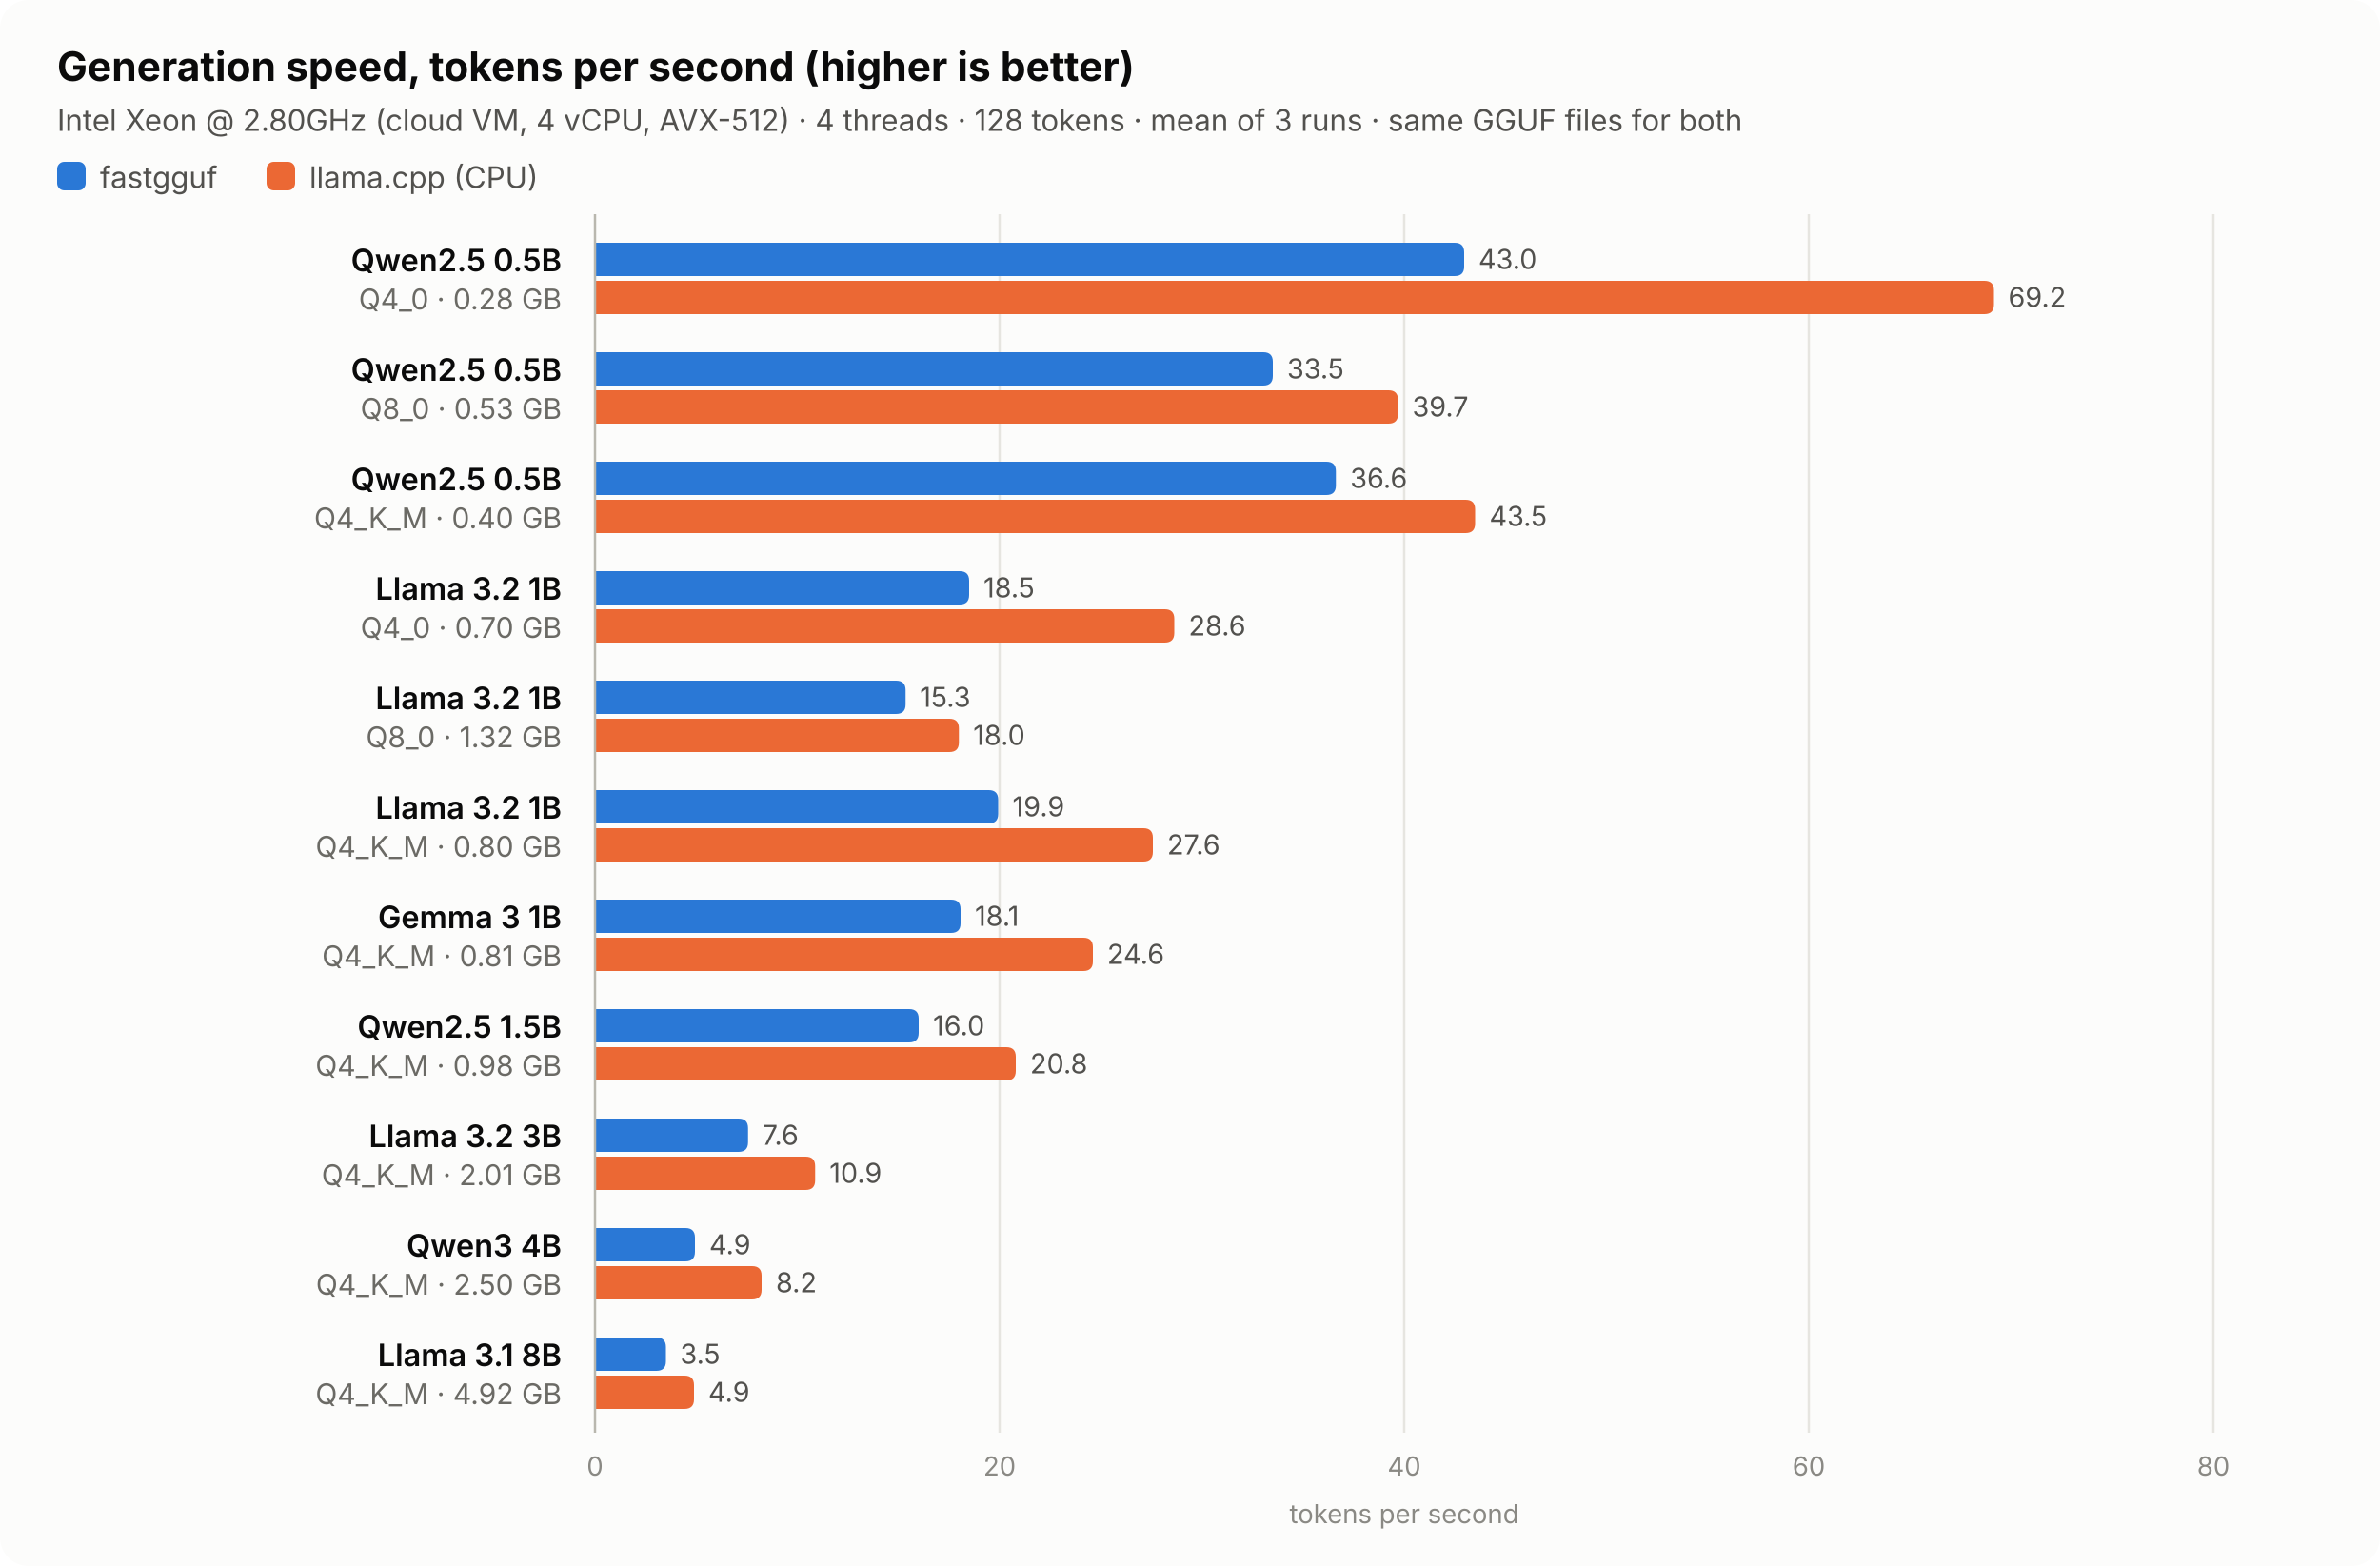
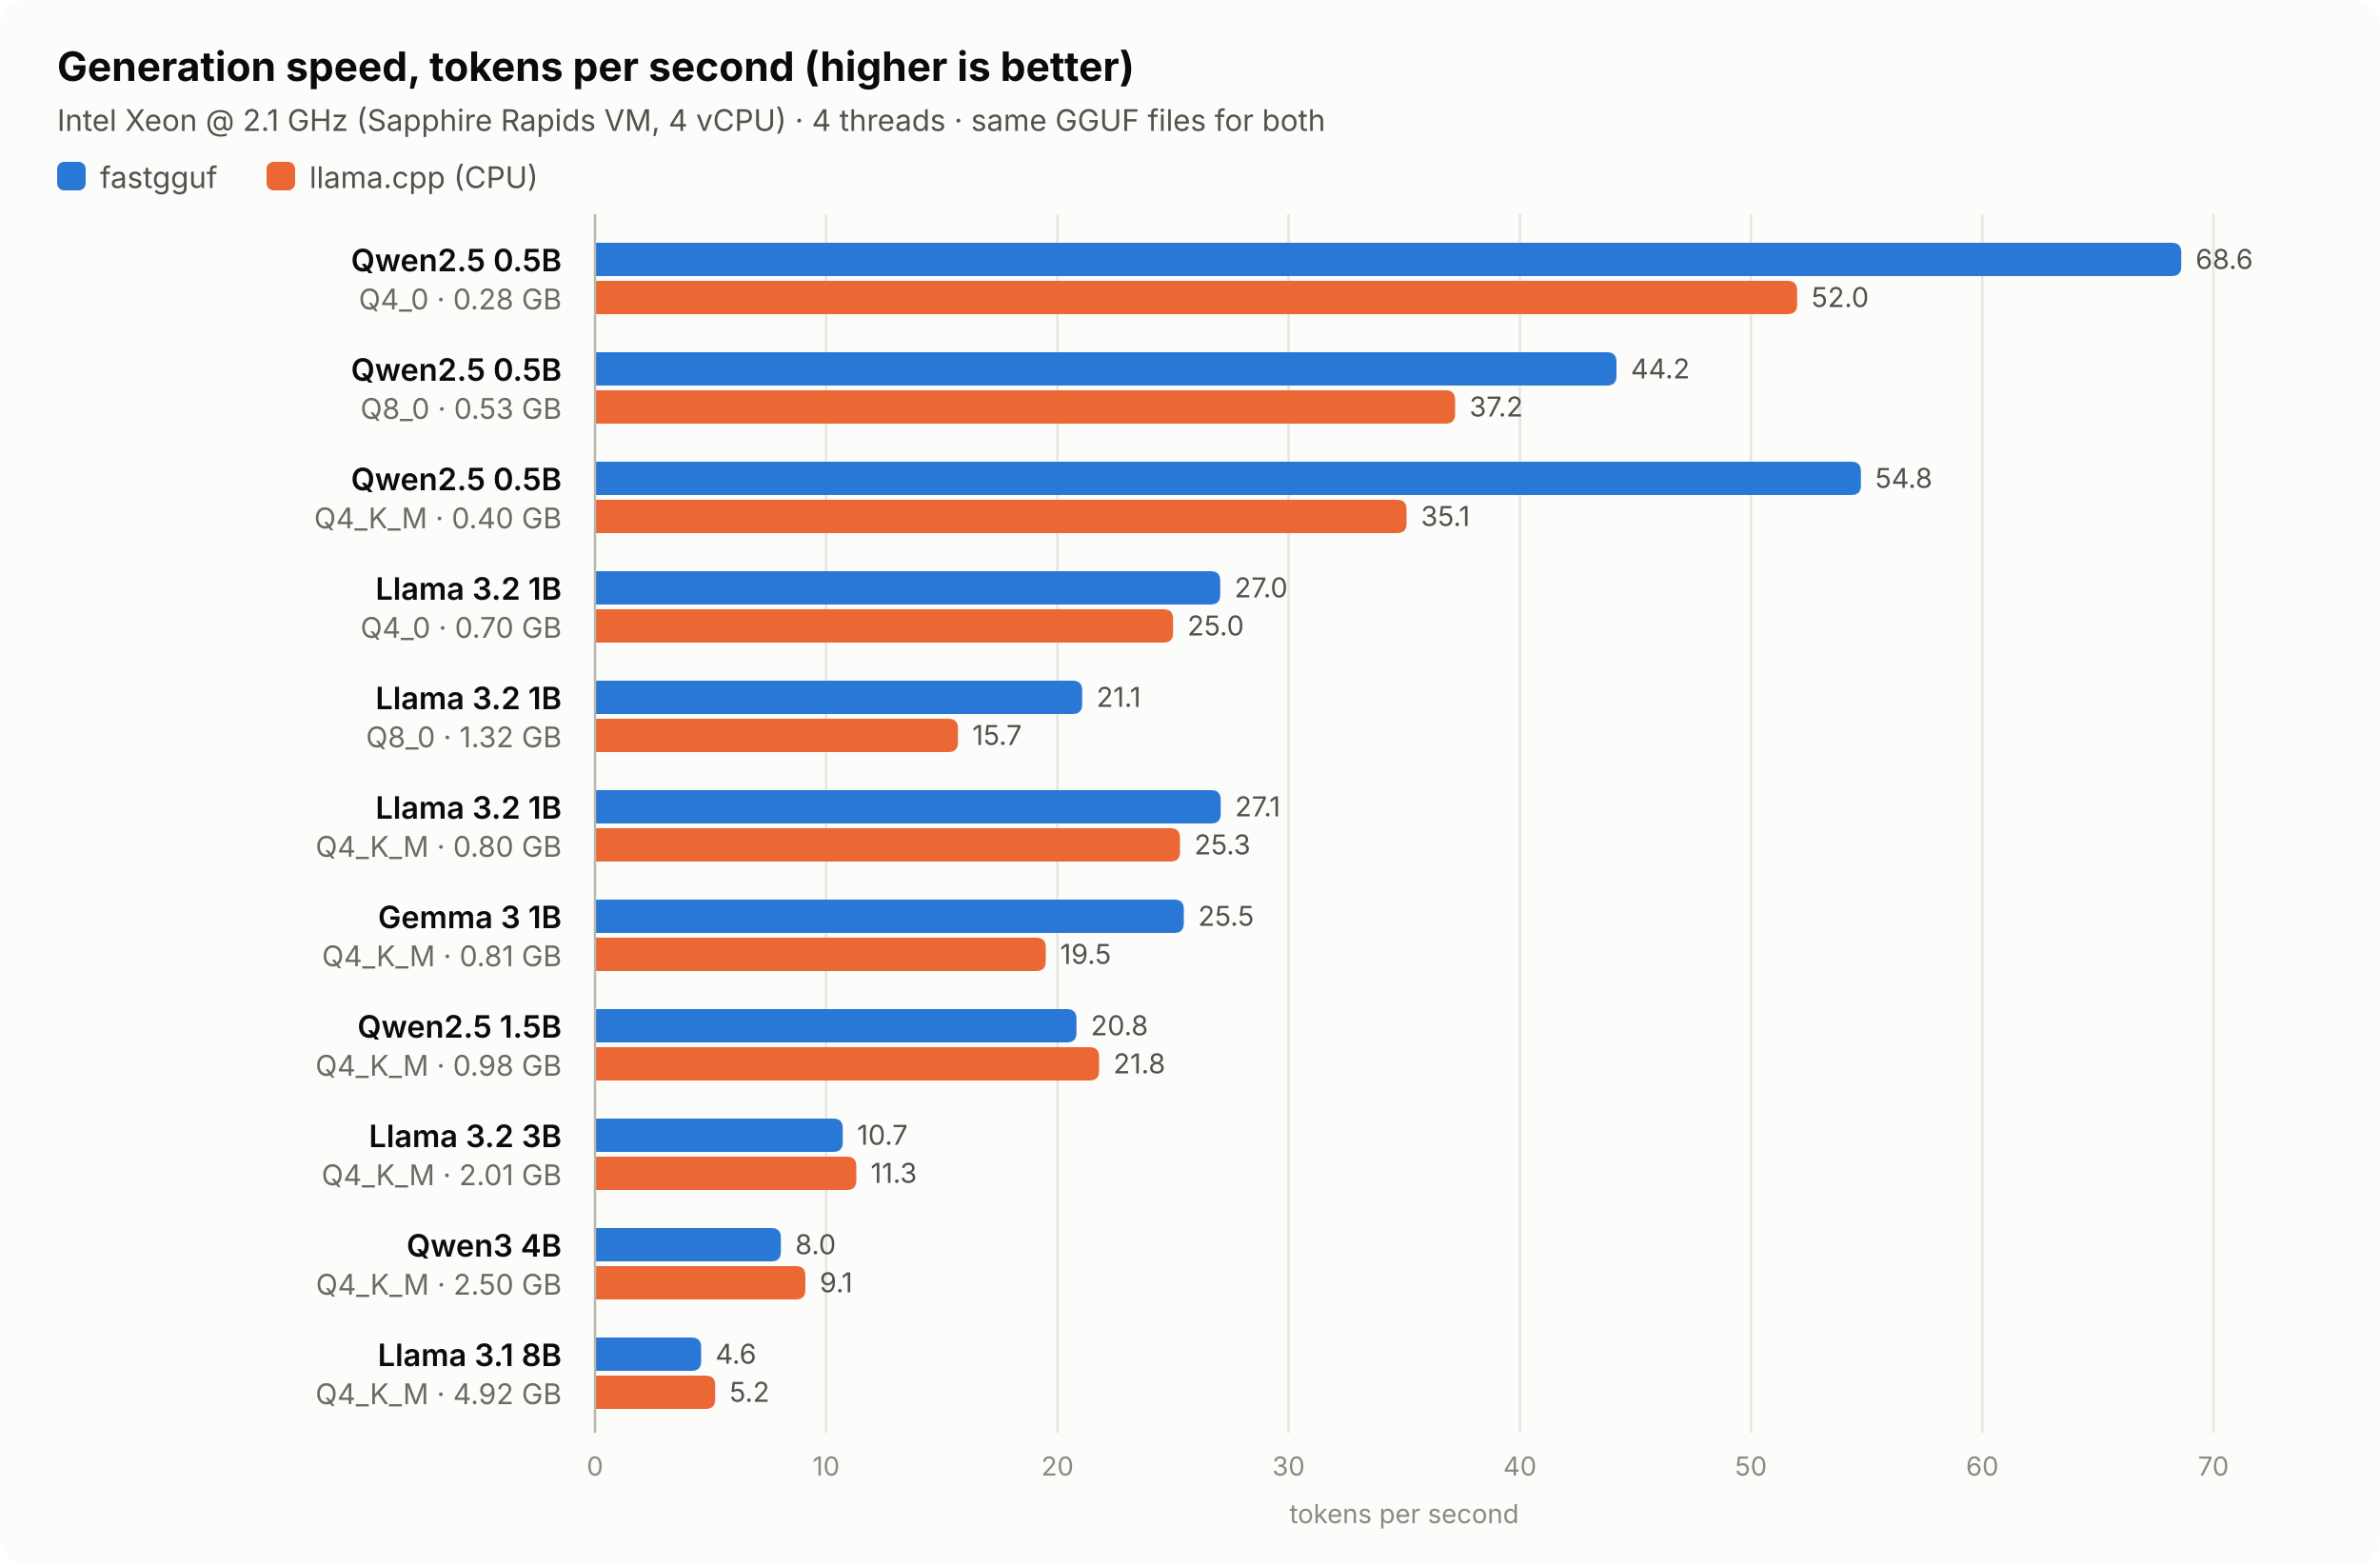
<svg xmlns="http://www.w3.org/2000/svg" viewBox="0 0 1000 658" width="1000" height="658" font-family="system-ui, -apple-system, 'Segoe UI', sans-serif">
  <style>
    .bg { fill: #fcfcfb; }
    .s1 { fill: #2a78d6; } .s2 { fill: #eb6834; }
    .h { fill: #0b0b0b; font-size: 17px; font-weight: 650; }
    .sub { fill: #52514e; font-size: 12.5px; }
    .lab { fill: #0b0b0b; font-size: 13px; font-weight: 600; }
    .lab2 { fill: #6b6a65; font-size: 12px; }
    .val { fill: #52514e; font-size: 11.5px; font-variant-numeric: tabular-nums; }
    .tick { fill: #8a8984; font-size: 11px; }
    .grid { stroke: #e6e5e0; stroke-width: 1; }
    .base { stroke: #b9b7ae; stroke-width: 1; }
    @media (prefers-color-scheme: dark) {
      .bg { fill: #1a1a19; } .s1 { fill: #3987e5; } .s2 { fill: #d95926; }
      .h, .lab { fill: #f0efec; } .sub, .val { fill: #c3c2b7; } .lab2, .tick { fill: #9a998f; }
      .grid { stroke: #2e2e2c; } .base { stroke: #55544f; }
    }
  </style>
  <rect class="bg" width="1000" height="658" rx="12" />
  <text class="h" x="24" y="34">Generation speed, tokens per second (higher is better)</text>
-   <text class="sub" x="24" y="55">Intel Xeon @ 2.80GHz (cloud VM, 4 vCPU, AVX-512) · 4 threads · 128 tokens · mean of 3 runs · same GGUF files for both</text>
+   <text class="sub" x="24" y="55">Intel Xeon @ 2.1 GHz (Sapphire Rapids VM, 4 vCPU) · 4 threads · same GGUF files for both</text>
  <rect class="s1" x="24" y="68" width="12" height="12" rx="3" />
  <text class="sub" x="42" y="79">fastgguf</text>
  <rect class="s2" x="112" y="68" width="12" height="12" rx="3" />
  <text class="sub" x="130" y="79">llama.cpp (CPU)</text>
  <text class="tick" x="250.0" y="620" text-anchor="middle">0</text>
-   <line class="grid" x1="420.0" y1="90" x2="420.0" y2="602" />
-   <text class="tick" x="420.0" y="620" text-anchor="middle">20</text>
-   <line class="grid" x1="590.0" y1="90" x2="590.0" y2="602" />
-   <text class="tick" x="590.0" y="620" text-anchor="middle">40</text>
-   <line class="grid" x1="760.0" y1="90" x2="760.0" y2="602" />
-   <text class="tick" x="760.0" y="620" text-anchor="middle">60</text>
+   <line class="grid" x1="347.1" y1="90" x2="347.1" y2="602" />
+   <text class="tick" x="347.1" y="620" text-anchor="middle">10</text>
+   <line class="grid" x1="444.3" y1="90" x2="444.3" y2="602" />
+   <text class="tick" x="444.3" y="620" text-anchor="middle">20</text>
+   <line class="grid" x1="541.4" y1="90" x2="541.4" y2="602" />
+   <text class="tick" x="541.4" y="620" text-anchor="middle">30</text>
+   <line class="grid" x1="638.6" y1="90" x2="638.6" y2="602" />
+   <text class="tick" x="638.6" y="620" text-anchor="middle">40</text>
+   <line class="grid" x1="735.7" y1="90" x2="735.7" y2="602" />
+   <text class="tick" x="735.7" y="620" text-anchor="middle">50</text>
+   <line class="grid" x1="832.9" y1="90" x2="832.9" y2="602" />
+   <text class="tick" x="832.9" y="620" text-anchor="middle">60</text>
  <line class="grid" x1="930.0" y1="90" x2="930.0" y2="602" />
-   <text class="tick" x="930.0" y="620" text-anchor="middle">80</text>
+   <text class="tick" x="930.0" y="620" text-anchor="middle">70</text>
  <text class="lab" x="236" y="114.0" text-anchor="end">Qwen2.5 0.5B</text>
  <text class="lab2" x="236" y="130.0" text-anchor="end">Q4_0 · 0.28 GB</text>
-   <path class="s1" d="M250.0,102.0 H611.2 Q615.2,102.0 615.2,106.0 V112.0 Q615.2,116.0 611.2,116.0 H250.0 Z" />
-   <text class="val" x="621.2" y="113.0">43.0</text>
-   <path class="s2" d="M250.0,118.0 H833.8 Q837.8,118.0 837.8,122.0 V128.0 Q837.8,132.0 833.8,132.0 H250.0 Z" />
-   <text class="val" x="843.8" y="129.0">69.2</text>
+   <path class="s1" d="M250.0,102.0 H912.5 Q916.5,102.0 916.5,106.0 V112.0 Q916.5,116.0 912.5,116.0 H250.0 Z" />
+   <text class="val" x="922.5" y="113.0">68.6</text>
+   <path class="s2" d="M250.0,118.0 H751.1 Q755.1,118.0 755.1,122.0 V128.0 Q755.1,132.0 751.1,132.0 H250.0 Z" />
+   <text class="val" x="761.1" y="129.0">52.0</text>
  <text class="lab" x="236" y="160.0" text-anchor="end">Qwen2.5 0.5B</text>
  <text class="lab2" x="236" y="176.0" text-anchor="end">Q8_0 · 0.53 GB</text>
-   <path class="s1" d="M250.0,148.0 H530.8 Q534.8,148.0 534.8,152.0 V158.0 Q534.8,162.0 530.8,162.0 H250.0 Z" />
-   <text class="val" x="540.8" y="159.0">33.5</text>
-   <path class="s2" d="M250.0,164.0 H583.4 Q587.4,164.0 587.4,168.0 V174.0 Q587.4,178.0 583.4,178.0 H250.0 Z" />
-   <text class="val" x="593.4" y="175.0">39.7</text>
+   <path class="s1" d="M250.0,148.0 H675.2 Q679.2,148.0 679.2,152.0 V158.0 Q679.2,162.0 675.2,162.0 H250.0 Z" />
+   <text class="val" x="685.2" y="159.0">44.2</text>
+   <path class="s2" d="M250.0,164.0 H607.4 Q611.4,164.0 611.4,168.0 V174.0 Q611.4,178.0 607.4,178.0 H250.0 Z" />
+   <text class="val" x="617.4" y="175.0">37.2</text>
  <text class="lab" x="236" y="206.0" text-anchor="end">Qwen2.5 0.5B</text>
  <text class="lab2" x="236" y="222.0" text-anchor="end">Q4_K_M · 0.40 GB</text>
-   <path class="s1" d="M250.0,194.0 H557.3 Q561.3,194.0 561.3,198.0 V204.0 Q561.3,208.0 557.3,208.0 H250.0 Z" />
-   <text class="val" x="567.3" y="205.0">36.6</text>
-   <path class="s2" d="M250.0,210.0 H615.8 Q619.8,210.0 619.8,214.0 V220.0 Q619.8,224.0 615.8,224.0 H250.0 Z" />
-   <text class="val" x="625.8" y="221.0">43.5</text>
+   <path class="s1" d="M250.0,194.0 H777.9 Q781.9,194.0 781.9,198.0 V204.0 Q781.9,208.0 777.9,208.0 H250.0 Z" />
+   <text class="val" x="787.9" y="205.0">54.8</text>
+   <path class="s2" d="M250.0,210.0 H587.0 Q591.0,210.0 591.0,214.0 V220.0 Q591.0,224.0 587.0,224.0 H250.0 Z" />
+   <text class="val" x="597.0" y="221.0">35.1</text>
  <text class="lab" x="236" y="252.0" text-anchor="end">Llama 3.2 1B</text>
  <text class="lab2" x="236" y="268.0" text-anchor="end">Q4_0 · 0.70 GB</text>
-   <path class="s1" d="M250.0,240.0 H403.2 Q407.2,240.0 407.2,244.0 V250.0 Q407.2,254.0 403.2,254.0 H250.0 Z" />
-   <text class="val" x="413.2" y="251.0">18.5</text>
-   <path class="s2" d="M250.0,256.0 H489.4 Q493.4,256.0 493.4,260.0 V266.0 Q493.4,270.0 489.4,270.0 H250.0 Z" />
-   <text class="val" x="499.4" y="267.0">28.6</text>
+   <path class="s1" d="M250.0,240.0 H508.7 Q512.7,240.0 512.7,244.0 V250.0 Q512.7,254.0 508.7,254.0 H250.0 Z" />
+   <text class="val" x="518.7" y="251.0">27.0</text>
+   <path class="s2" d="M250.0,256.0 H488.9 Q492.9,256.0 492.9,260.0 V266.0 Q492.9,270.0 488.9,270.0 H250.0 Z" />
+   <text class="val" x="498.9" y="267.0">25.0</text>
  <text class="lab" x="236" y="298.0" text-anchor="end">Llama 3.2 1B</text>
  <text class="lab2" x="236" y="314.0" text-anchor="end">Q8_0 · 1.32 GB</text>
-   <path class="s1" d="M250.0,286.0 H376.5 Q380.5,286.0 380.5,290.0 V296.0 Q380.5,300.0 376.5,300.0 H250.0 Z" />
-   <text class="val" x="386.5" y="297.0">15.3</text>
-   <path class="s2" d="M250.0,302.0 H398.9 Q402.9,302.0 402.9,306.0 V312.0 Q402.9,316.0 398.9,316.0 H250.0 Z" />
-   <text class="val" x="408.9" y="313.0">18.0</text>
+   <path class="s1" d="M250.0,286.0 H450.7 Q454.7,286.0 454.7,290.0 V296.0 Q454.7,300.0 450.7,300.0 H250.0 Z" />
+   <text class="val" x="460.7" y="297.0">21.1</text>
+   <path class="s2" d="M250.0,302.0 H398.5 Q402.5,302.0 402.5,306.0 V312.0 Q402.5,316.0 398.5,316.0 H250.0 Z" />
+   <text class="val" x="408.5" y="313.0">15.7</text>
  <text class="lab" x="236" y="344.0" text-anchor="end">Llama 3.2 1B</text>
  <text class="lab2" x="236" y="360.0" text-anchor="end">Q4_K_M · 0.80 GB</text>
-   <path class="s1" d="M250.0,332.0 H415.4 Q419.4,332.0 419.4,336.0 V342.0 Q419.4,346.0 415.4,346.0 H250.0 Z" />
-   <text class="val" x="425.4" y="343.0">19.9</text>
-   <path class="s2" d="M250.0,348.0 H480.4 Q484.4,348.0 484.4,352.0 V358.0 Q484.4,362.0 480.4,362.0 H250.0 Z" />
-   <text class="val" x="490.4" y="359.0">27.6</text>
+   <path class="s1" d="M250.0,332.0 H508.9 Q512.9,332.0 512.9,336.0 V342.0 Q512.9,346.0 508.9,346.0 H250.0 Z" />
+   <text class="val" x="518.9" y="343.0">27.1</text>
+   <path class="s2" d="M250.0,348.0 H491.8 Q495.8,348.0 495.8,352.0 V358.0 Q495.8,362.0 491.8,362.0 H250.0 Z" />
+   <text class="val" x="501.8" y="359.0">25.3</text>
  <text class="lab" x="236" y="390.0" text-anchor="end">Gemma 3 1B</text>
  <text class="lab2" x="236" y="406.0" text-anchor="end">Q4_K_M · 0.81 GB</text>
-   <path class="s1" d="M250.0,378.0 H399.6 Q403.6,378.0 403.6,382.0 V388.0 Q403.6,392.0 399.6,392.0 H250.0 Z" />
-   <text class="val" x="409.6" y="389.0">18.1</text>
-   <path class="s2" d="M250.0,394.0 H455.2 Q459.2,394.0 459.2,398.0 V404.0 Q459.2,408.0 455.2,408.0 H250.0 Z" />
-   <text class="val" x="465.2" y="405.0">24.6</text>
+   <path class="s1" d="M250.0,378.0 H493.4 Q497.4,378.0 497.4,382.0 V388.0 Q497.4,392.0 493.4,392.0 H250.0 Z" />
+   <text class="val" x="503.4" y="389.0">25.5</text>
+   <path class="s2" d="M250.0,394.0 H435.4 Q439.4,394.0 439.4,398.0 V404.0 Q439.4,408.0 435.4,408.0 H250.0 Z" />
+   <text class="val" x="445.4" y="405.0">19.5</text>
  <text class="lab" x="236" y="436.0" text-anchor="end">Qwen2.5 1.5B</text>
  <text class="lab2" x="236" y="452.0" text-anchor="end">Q4_K_M · 0.98 GB</text>
-   <path class="s1" d="M250.0,424.0 H382.0 Q386.0,424.0 386.0,428.0 V434.0 Q386.0,438.0 382.0,438.0 H250.0 Z" />
-   <text class="val" x="392.0" y="435.0">16.0</text>
-   <path class="s2" d="M250.0,440.0 H422.8 Q426.8,440.0 426.8,444.0 V450.0 Q426.8,454.0 422.8,454.0 H250.0 Z" />
-   <text class="val" x="432.8" y="451.0">20.8</text>
+   <path class="s1" d="M250.0,424.0 H448.3 Q452.3,424.0 452.3,428.0 V434.0 Q452.3,438.0 448.3,438.0 H250.0 Z" />
+   <text class="val" x="458.3" y="435.0">20.8</text>
+   <path class="s2" d="M250.0,440.0 H457.8 Q461.8,440.0 461.8,444.0 V450.0 Q461.8,454.0 457.8,454.0 H250.0 Z" />
+   <text class="val" x="467.8" y="451.0">21.8</text>
  <text class="lab" x="236" y="482.0" text-anchor="end">Llama 3.2 3B</text>
  <text class="lab2" x="236" y="498.0" text-anchor="end">Q4_K_M · 2.01 GB</text>
-   <path class="s1" d="M250.0,470.0 H310.3 Q314.3,470.0 314.3,474.0 V480.0 Q314.3,484.0 310.3,484.0 H250.0 Z" />
-   <text class="val" x="320.3" y="481.0">7.6</text>
-   <path class="s2" d="M250.0,486.0 H338.5 Q342.5,486.0 342.5,490.0 V496.0 Q342.5,500.0 338.5,500.0 H250.0 Z" />
-   <text class="val" x="348.5" y="497.0">10.9</text>
+   <path class="s1" d="M250.0,470.0 H350.1 Q354.1,470.0 354.1,474.0 V480.0 Q354.1,484.0 350.1,484.0 H250.0 Z" />
+   <text class="val" x="360.1" y="481.0">10.7</text>
+   <path class="s2" d="M250.0,486.0 H355.8 Q359.8,486.0 359.8,490.0 V496.0 Q359.8,500.0 355.8,500.0 H250.0 Z" />
+   <text class="val" x="365.8" y="497.0">11.3</text>
  <text class="lab" x="236" y="528.0" text-anchor="end">Qwen3 4B</text>
  <text class="lab2" x="236" y="544.0" text-anchor="end">Q4_K_M · 2.50 GB</text>
-   <path class="s1" d="M250.0,516.0 H288.0 Q292.0,516.0 292.0,520.0 V526.0 Q292.0,530.0 288.0,530.0 H250.0 Z" />
-   <text class="val" x="298.0" y="527.0">4.9</text>
-   <path class="s2" d="M250.0,532.0 H316.0 Q320.0,532.0 320.0,536.0 V542.0 Q320.0,546.0 316.0,546.0 H250.0 Z" />
-   <text class="val" x="326.0" y="543.0">8.2</text>
+   <path class="s1" d="M250.0,516.0 H324.1 Q328.1,516.0 328.1,520.0 V526.0 Q328.1,530.0 324.1,530.0 H250.0 Z" />
+   <text class="val" x="334.1" y="527.0">8.0</text>
+   <path class="s2" d="M250.0,532.0 H334.4 Q338.4,532.0 338.4,536.0 V542.0 Q338.4,546.0 334.4,546.0 H250.0 Z" />
+   <text class="val" x="344.4" y="543.0">9.1</text>
  <text class="lab" x="236" y="574.0" text-anchor="end">Llama 3.1 8B</text>
  <text class="lab2" x="236" y="590.0" text-anchor="end">Q4_K_M · 4.92 GB</text>
-   <path class="s1" d="M250.0,562.0 H275.8 Q279.8,562.0 279.8,566.0 V572.0 Q279.8,576.0 275.8,576.0 H250.0 Z" />
-   <text class="val" x="285.8" y="573.0">3.5</text>
-   <path class="s2" d="M250.0,578.0 H287.6 Q291.6,578.0 291.6,582.0 V588.0 Q291.6,592.0 287.6,592.0 H250.0 Z" />
-   <text class="val" x="297.6" y="589.0">4.9</text>
+   <path class="s1" d="M250.0,562.0 H290.6 Q294.6,562.0 294.6,566.0 V572.0 Q294.6,576.0 290.6,576.0 H250.0 Z" />
+   <text class="val" x="300.6" y="573.0">4.6</text>
+   <path class="s2" d="M250.0,578.0 H296.5 Q300.5,578.0 300.5,582.0 V588.0 Q300.5,592.0 296.5,592.0 H250.0 Z" />
+   <text class="val" x="306.5" y="589.0">5.2</text>
  <line class="base" x1="250" y1="90" x2="250" y2="602" />
  <text class="tick" x="590" y="640" text-anchor="middle">tokens per second</text>
</svg>
